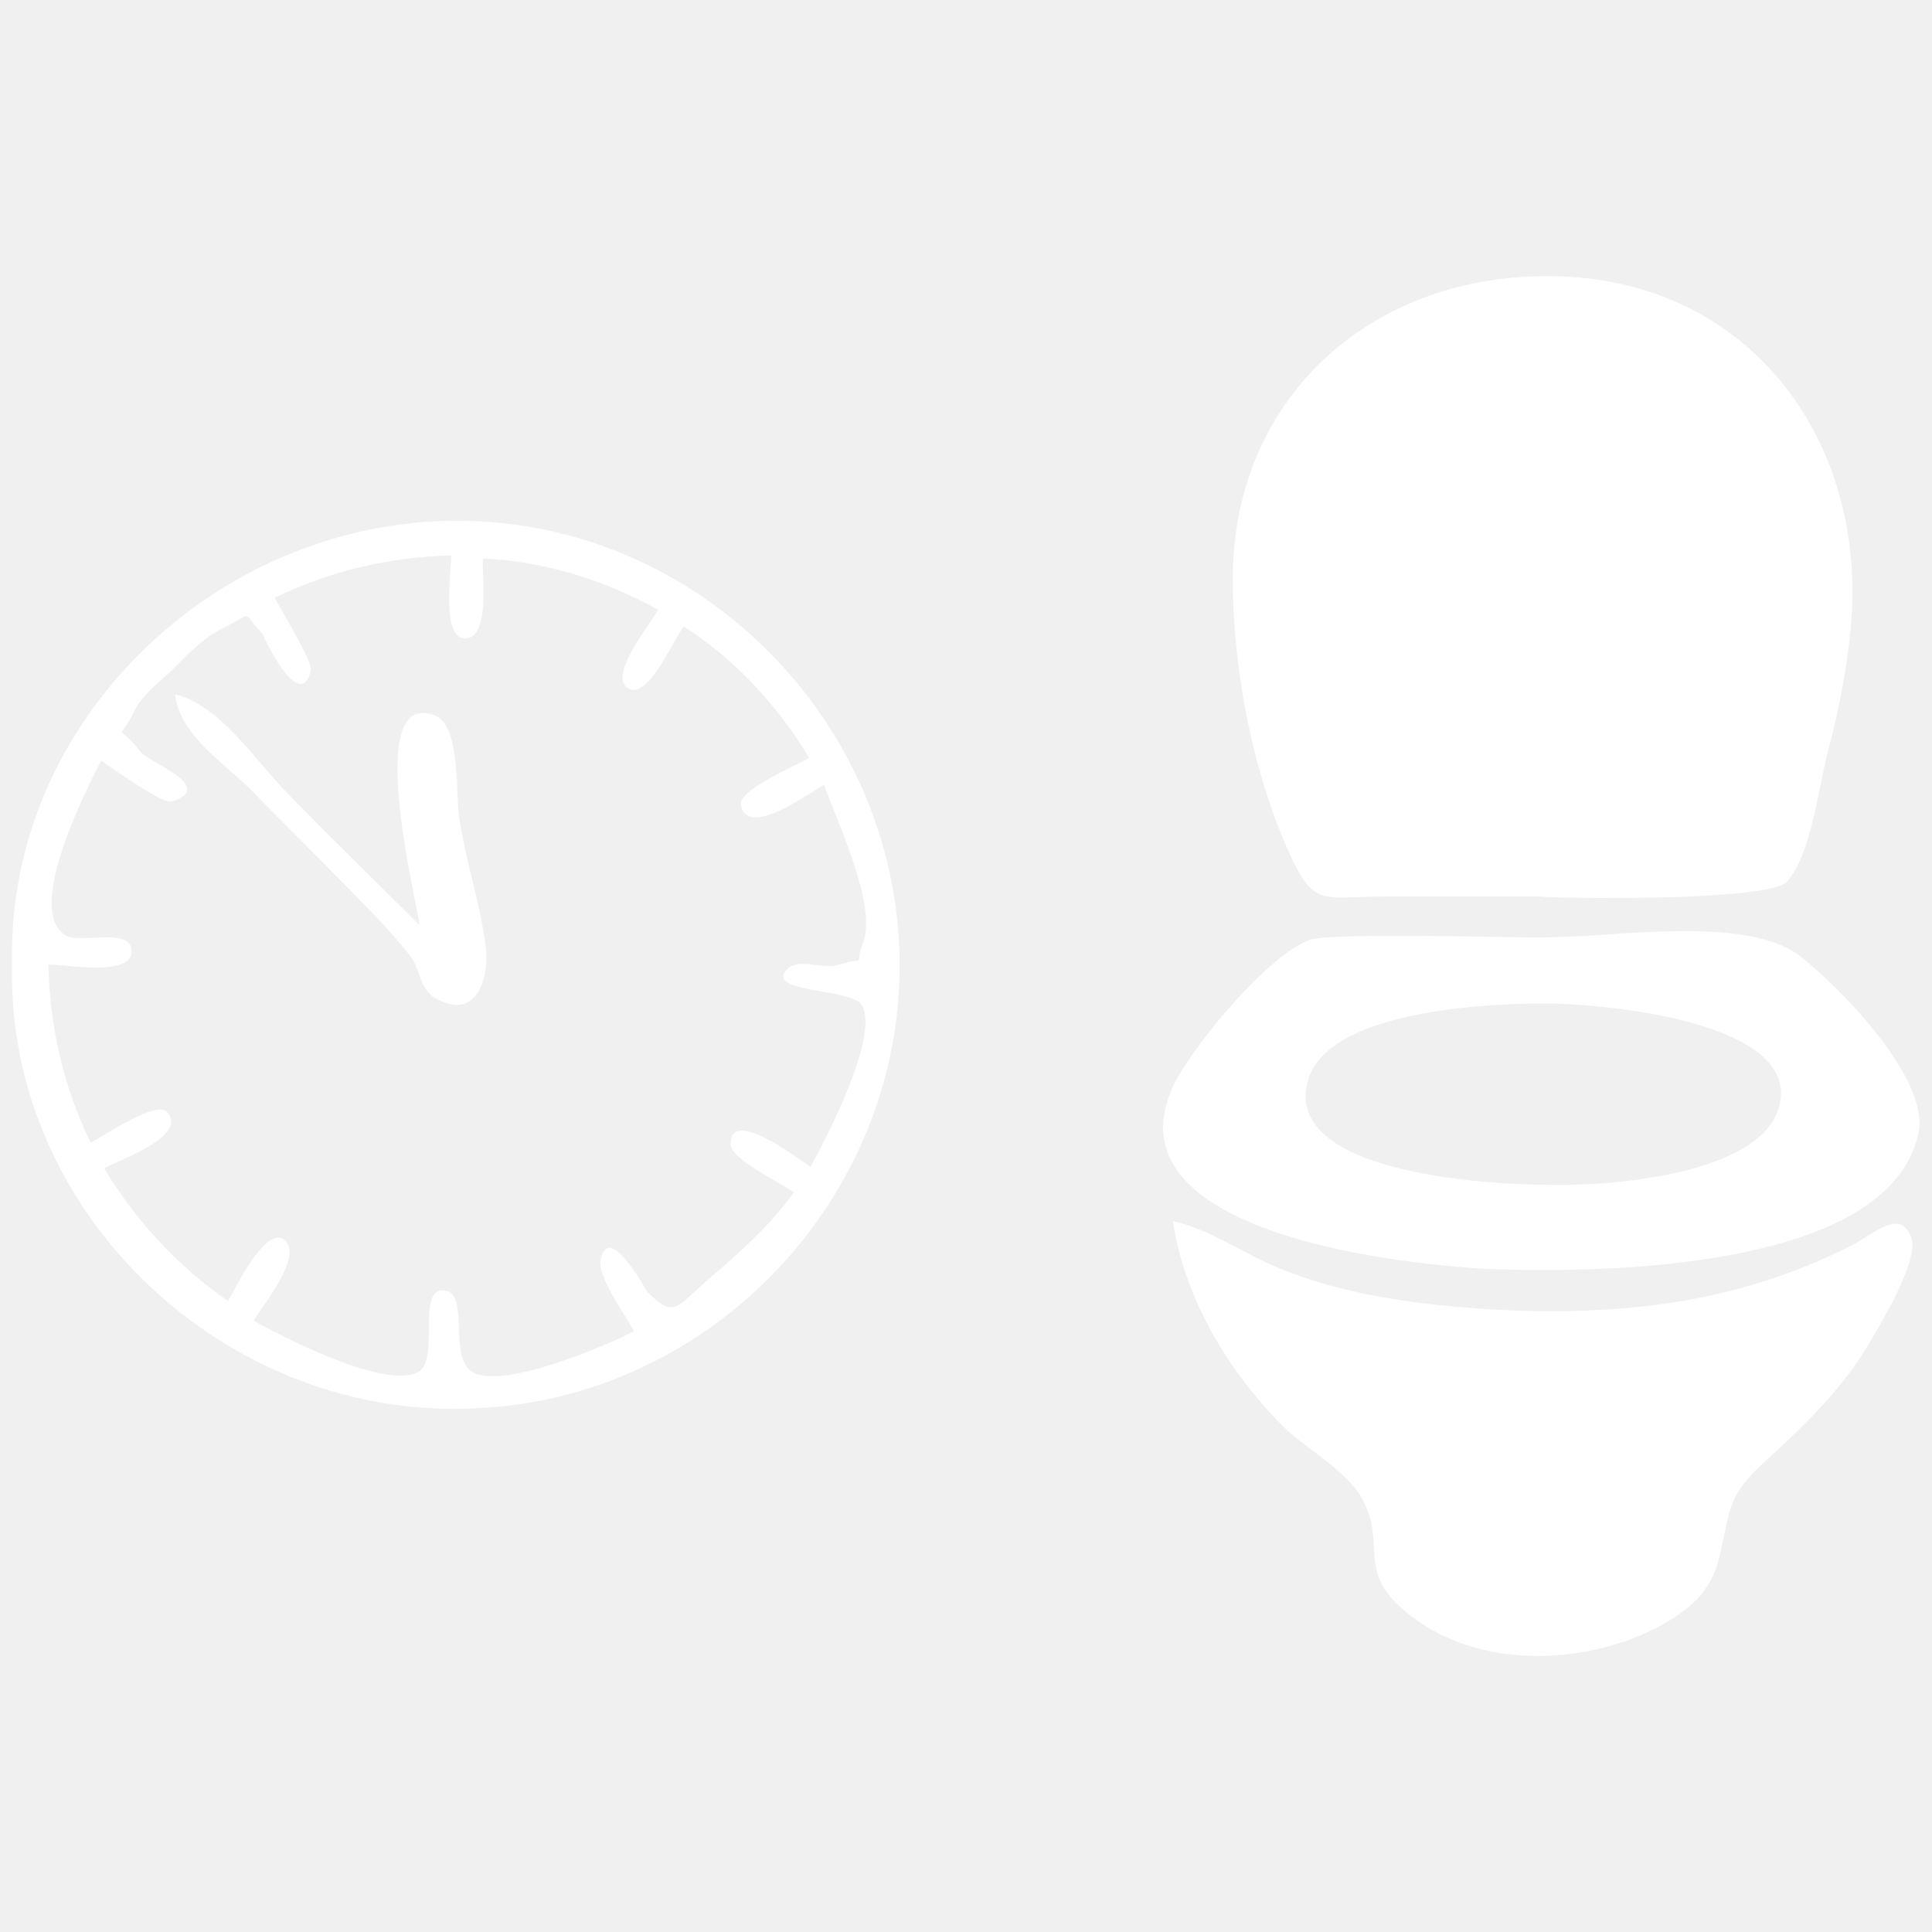
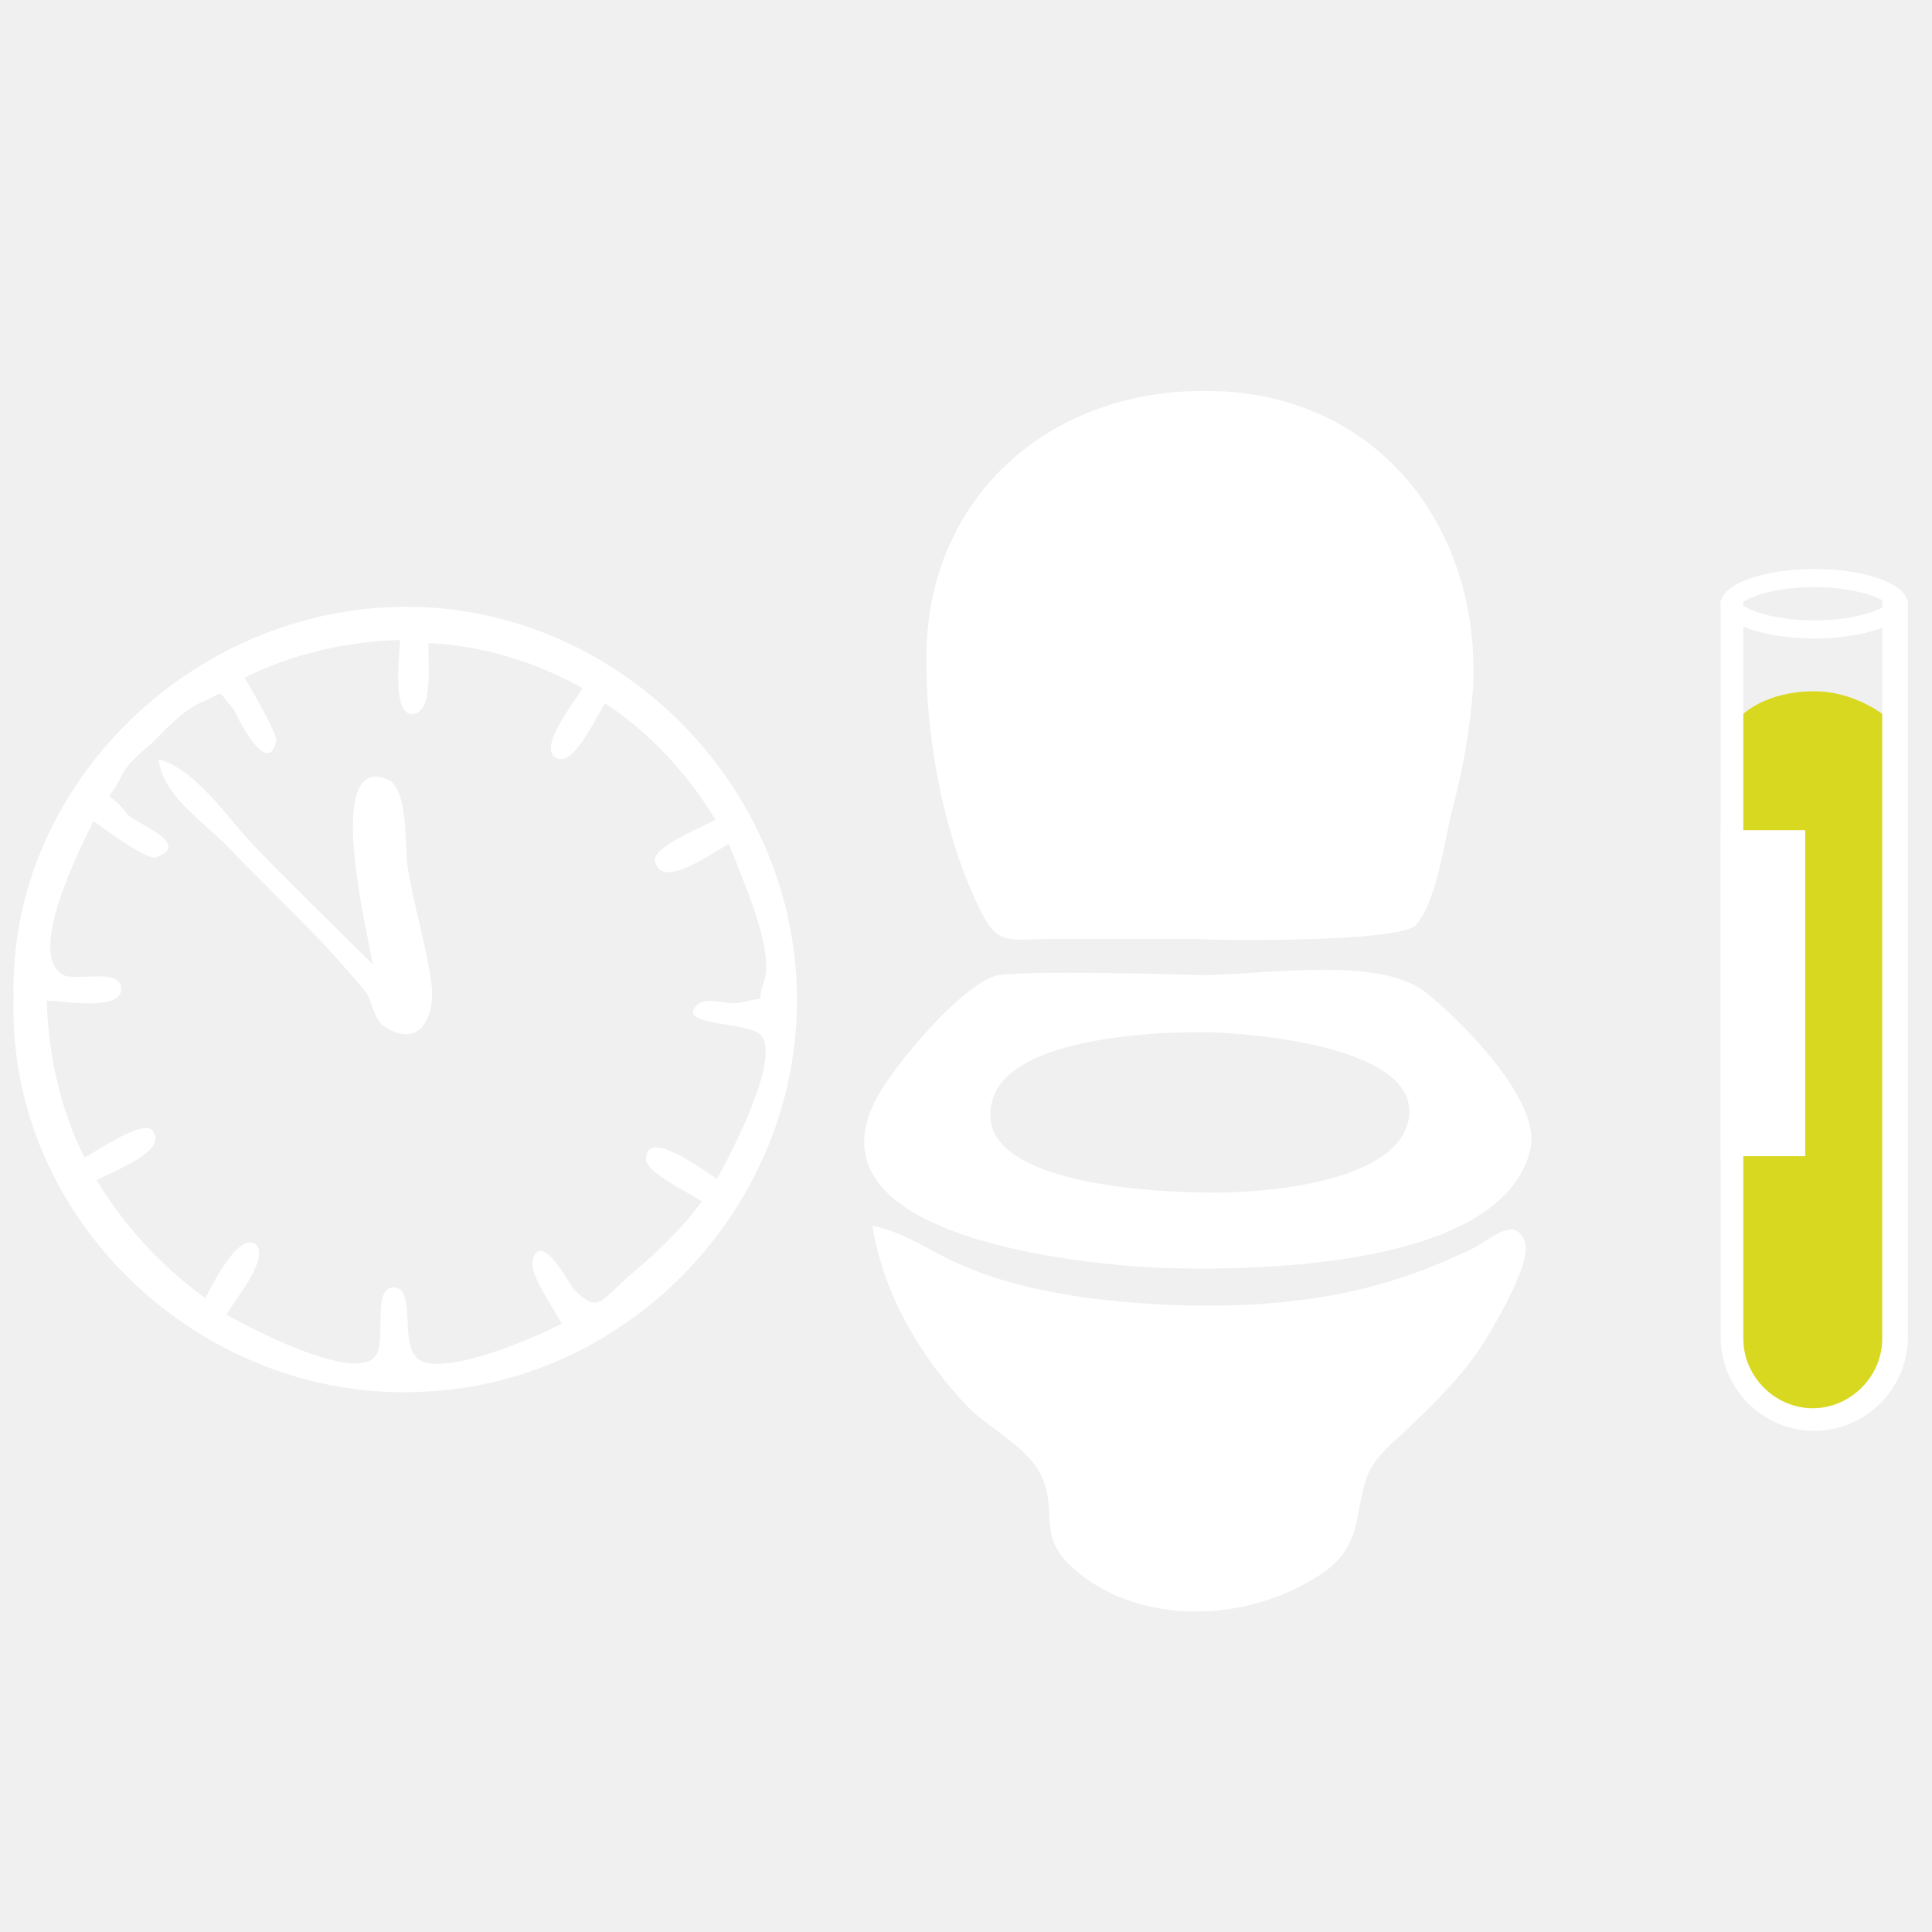
<svg xmlns="http://www.w3.org/2000/svg" version="1.1" id="Layer_1" x="0px" y="0px" viewBox="0 0 128 128" style="enable-background:new 0 0 128 128;" xml:space="preserve">
  <style type="text/css">
	.st0{fill:#FFFFFF;}
+ 	.st1{fill:none;}
+ 	.st2{fill:#D8D821;}
</style>
  <g>
+     <path class="st0" d="M79.4,62.2c-3.2,0-6.3,0-9.4,0c-3.3,0-3.9,0.6-5.2-2.2c-2.4-5-3.6-11.8-3.4-17.3c0.4-9.9,8.1-16.7,18.1-16.8   c11.4-0.2,18.6,8.7,18.1,19.6c-0.2,2.8-0.7,5.6-1.4,8.2c-0.5,2-1,6-2.4,7.6C92.6,62.5,79.4,62.3,79.4,62.2z" />
+     <path class="st0" d="M57.8,81.2c2.4,0.5,4.2,2,6.6,2.9c2.5,1,5,1.5,7.7,1.9c5.7,0.7,12,0.8,17.7-0.5c2.6-0.6,5.1-1.5,7.6-2.7   c1.3-0.6,2.9-2.3,3.6-0.6c0.6,1.3-2,5.6-2.6,6.6c-1.5,2.4-3.4,4.2-5.5,6.2c-2.5,2.2-2.4,2.7-3,5.7c-0.4,2.1-1.5,3.2-3.4,4.2   c-4.6,2.6-11.4,2.7-15.5-1.1c-2.3-2.1-0.9-3.6-2-6c-0.8-1.8-3.3-3.1-4.7-4.4C61,90,58.5,85.7,57.8,81.2z" />
+     <path class="st0" d="M79.6,64.6c4.1,0,11.6-1.3,14.8,1.1c2.4,1.9,7.7,7.2,7,10.4c-1.8,8-18.6,8.1-24.5,7.9   c-4.9-0.2-23.3-1.9-19-10.9c1.1-2.3,5.5-7.5,7.9-8.4C66.7,64.2,79.6,64.6,79.6,64.6z M79.8,79c3.4,0.1,12.5-0.5,13.5-4.7   c1.1-4.9-10.1-5.8-12.9-5.9c-3.2-0.1-13.8,0.2-14.7,4.7C64.4,78.5,76.8,79,79.8,79z" />
+   </g>
+   <g>
+     <path class="st0" d="M0.9,66.2c-0.4-14.2,11.9-26,26-26c14,0,25.7,11.7,25.9,25.7C53,79.8,41.8,91.6,28.1,92.2   C13.5,93,0.5,80.9,0.9,66.2z M15,87.1c1.6,0.9,7.7,4.1,9.6,3c1.3-0.7-0.2-5,1.6-4.8c1.4,0.2,0.2,4,1.6,4.8c1.8,1.1,7.9-1.6,9.4-2.4   c-0.4-0.9-2.2-3.3-1.9-4.2c0.5-2.2,2.7,2,2.7,1.9c1.6,1.6,1.7,0.9,3.6-0.8c1.9-1.6,3.5-3.1,4.9-5c-0.7-0.5-3.7-1.9-3.7-2.8   c0-2.2,4,0.9,4.7,1.3c0.9-1.6,4.1-7.7,3-9.4c-0.5-1-5.3-0.7-4.5-1.9c0.6-1,2.2-0.1,3.2-0.4c1.8-0.5,0.8,0.3,1.4-1.3   c0.8-2.2-1.6-7.2-2.3-9.2c-1,0.5-4.4,3.1-4.9,1.2c-0.3-1,3.4-2.4,4-2.8c-1.9-3.1-4.3-5.7-7.3-7.7c-0.7,1-2.1,4.3-3.3,3.6   c-1.1-0.7,1.1-3.5,1.8-4.6c-3.2-1.8-6.6-2.8-10.2-3c-0.1,1,0.4,4.5-1,4.7c-1.5,0.2-0.9-4-0.9-4.9c-3.5,0.1-7.1,0.9-10.3,2.5   c0.3,0.5,2.2,3.7,2.1,4.2c-0.6,2.6-2.8-2-2.8-2.1c-1.3-1.4-0.4-1.2-2.3-0.4c-1.1,0.5-2.2,1.7-3.1,2.6c-0.7,0.6-1.7,1.4-2.1,2.3   c-1,2-1.1,0.5,0.4,2.4c0.4,0.6,4.5,2,1.9,2.9c-0.6,0.2-3.7-2.1-4.1-2.4c-1.2,2.4-4.4,8.9-2,10.2c0.8,0.4,3.5-0.4,3.8,0.7   c0.4,1.8-3.8,1-4.9,1c0.1,3.6,0.9,7.2,2.5,10.4c0.6-0.3,3.9-2.6,4.5-1.8c1.1,1.4-2.7,2.7-3.7,3.3c1.9,3.1,4.3,5.7,7.2,7.8   c0.4-0.7,2.1-4.3,3.3-3.6C18,83.3,15.4,86.3,15,87.1z" />
+     <path class="st0" d="M24.7,63.9c-0.3-1.9-3.3-13.9,0.9-12.3c1.5,0.5,1.2,4.5,1.4,5.8c0.4,2.6,1.3,5.4,1.6,7.9   c0.2,1.8-0.6,4.2-3,2.8c-0.8-0.4-0.9-1.6-1.3-2.3c-0.9-1.1-1.9-2.2-2.9-3.3c-2.1-2.2-4.3-4.3-6.4-6.5c-1.7-1.7-4.2-3.3-4.5-5.7   C13,51,15,54.1,16.8,56C19.3,58.6,22.1,61.3,24.7,63.9z" />
+   </g>
+   <g>
+     <path class="st1" d="M115.5,88.6c0,2.5,2.1,4.6,4.6,4.6c2.5,0,4.6-2.1,4.6-4.6V39.8h-9.2V88.6z" />
+     <path class="st0" d="M124.7,39.8v48.8c0,2.5-2.1,4.6-4.6,4.6c-2.5,0-4.6-2.1-4.6-4.6V39.8H114v48.8c0,3.4,2.8,6.2,6.2,6.2   c3.4,0,6.2-2.8,6.2-6.2V39.8H124.7z" />
+     <path class="st2" d="M124.7,47.3c0,0-1.9-1.5-4.5-1.5c-3.2,0-4.7,1.5-4.7,1.5v41.4c0,2.5,2.1,4.6,4.6,4.6c2.5,0,4.6-2.1,4.6-4.6   V47.3z" />
+     <rect x="114" y="55" class="st0" width="5.6" height="21.6" />
    <g>
-       <path class="st0" d="M102.2,59.4c-3.6,0-7.1,0-10.7,0c-3.7,0-4.4,0.7-5.9-2.5c-2.7-5.7-4.1-13.4-3.9-19.6    c0.5-11.2,9.2-18.9,20.5-19c12.9-0.2,21.1,9.9,20.5,22.2c-0.2,3.2-0.8,6.3-1.6,9.3c-0.6,2.3-1.1,6.8-2.7,8.6    C117.2,59.8,102.2,59.5,102.2,59.4z" />
-       <path class="st0" d="M77.7,80.9c2.7,0.6,4.8,2.3,7.5,3.3c2.8,1.1,5.7,1.7,8.7,2.1c6.5,0.8,13.6,0.9,20-0.6c3-0.7,5.8-1.7,8.6-3.1    c1.5-0.7,3.3-2.6,4.1-0.7c0.7,1.5-2.3,6.3-3,7.5c-1.7,2.7-3.8,4.8-6.2,7c-2.8,2.5-2.7,3.1-3.4,6.4c-0.5,2.4-1.7,3.6-3.8,4.8    c-5.2,2.9-12.9,3.1-17.5-1.2c-2.6-2.4-1-4.1-2.3-6.8c-0.9-2-3.7-3.5-5.3-5C81.4,90.9,78.5,86.1,77.7,80.9z" />
-       <path class="st0" d="M102.4,62.1c4.7,0,13.1-1.5,16.8,1.2c2.7,2.1,8.7,8.2,7.9,11.8c-2,9.1-21.1,9.2-27.8,9    c-5.6-0.2-26.4-2.2-21.5-12.3c1.3-2.6,6.2-8.5,8.9-9.5C87.8,61.7,102.4,62.2,102.4,62.1z M102.6,78.5c3.8,0.1,14.2-0.6,15.3-5.3    c1.3-5.5-11.4-6.6-14.6-6.7c-3.6-0.1-15.6,0.2-16.7,5.3C85.2,77.9,99.3,78.5,102.6,78.5z" />
-       <path class="st0" d="M0.8,63.9C0.4,47.8,14.3,34.5,30.3,34.5c15.9,0,29.1,13.2,29.3,29.1c0.2,15.7-12.4,29-28,29.7    C15.1,94.2,0.4,80.5,0.8,63.9z M16.8,87.5c1.8,1,8.7,4.6,10.9,3.4c1.5-0.8-0.2-5.7,1.8-5.4c1.6,0.2,0.2,4.5,1.8,5.4    c2,1.2,9-1.8,10.7-2.7c-0.5-1-2.5-3.7-2.2-4.8c0.6-2.5,3.1,2.3,3.1,2.2c1.8,1.8,1.9,1,4.1-0.9c2.1-1.8,4-3.5,5.6-5.7    c-0.8-0.6-4.2-2.2-4.2-3.2c0-2.5,4.5,1,5.3,1.5c1-1.8,4.6-8.7,3.4-10.7c-0.6-1.1-6-0.8-5.1-2.2c0.7-1.1,2.5-0.1,3.6-0.5    c2-0.6,0.9,0.3,1.6-1.5c0.9-2.5-1.8-8.1-2.6-10.4c-1.1,0.6-5,3.5-5.5,1.4c-0.3-1.1,3.8-2.7,4.5-3.2c-2.1-3.5-4.9-6.5-8.3-8.7    c-0.8,1.1-2.4,4.9-3.7,4.1c-1.3-0.8,1.3-4,2-5.2c-3.6-2-7.5-3.2-11.6-3.4c-0.1,1.1,0.5,5.1-1.1,5.3c-1.7,0.2-1-4.5-1-5.5    c-4,0.1-8,1-11.7,2.8c0.3,0.6,2.5,4.2,2.4,4.8c-0.7,3-3.2-2.3-3.2-2.4c-1.5-1.6-0.5-1.4-2.6-0.4c-1.3,0.6-2.5,1.9-3.5,2.9    c-0.8,0.7-1.9,1.6-2.4,2.6c-1.1,2.3-1.2,0.6,0.4,2.7c0.5,0.7,5.1,2.3,2.1,3.3c-0.7,0.2-4.2-2.4-4.7-2.7c-1.4,2.7-5,10.1-2.3,11.6    c0.9,0.5,4-0.5,4.3,0.8c0.4,2-4.3,1.1-5.5,1.1c0.1,4.1,1,8.1,2.8,11.8c0.7-0.3,4.4-2.9,5.1-2c1.3,1.6-3.1,3.1-4.2,3.7    c2.1,3.5,4.9,6.5,8.2,8.8c0.5-0.8,2.4-4.9,3.7-4.1C20.2,83.2,17.3,86.6,16.8,87.5z" />
-       <path class="st0" d="M27.8,61.3c-0.3-2.1-3.7-15.7,1-13.9c1.7,0.6,1.4,5.1,1.6,6.6c0.4,2.9,1.5,6.1,1.8,8.9c0.2,2-0.7,4.8-3.4,3.2    c-0.9-0.5-1-1.8-1.5-2.6c-1-1.3-2.1-2.5-3.3-3.7c-2.4-2.5-4.9-4.9-7.3-7.4c-1.9-1.9-4.8-3.7-5.1-6.4c2.9,0.7,5.2,4.2,7.2,6.3    C21.7,55.3,24.8,58.3,27.8,61.3z" />
+       <path class="st0" d="M120.2,38.9c2.7,0,4.4,0.7,4.9,1.1c-0.5,0.4-2.1,1.1-4.9,1.1s-4.4-0.7-4.9-1.1    C115.8,39.6,117.4,38.9,120.2,38.9 M120.2,37.7c-3.4,0-6.2,1-6.2,2.3s2.8,2.3,6.2,2.3s6.2-1,6.2-2.3S123.6,37.7,120.2,37.7    L120.2,37.7z" />
    </g>
  </g>
</svg>
